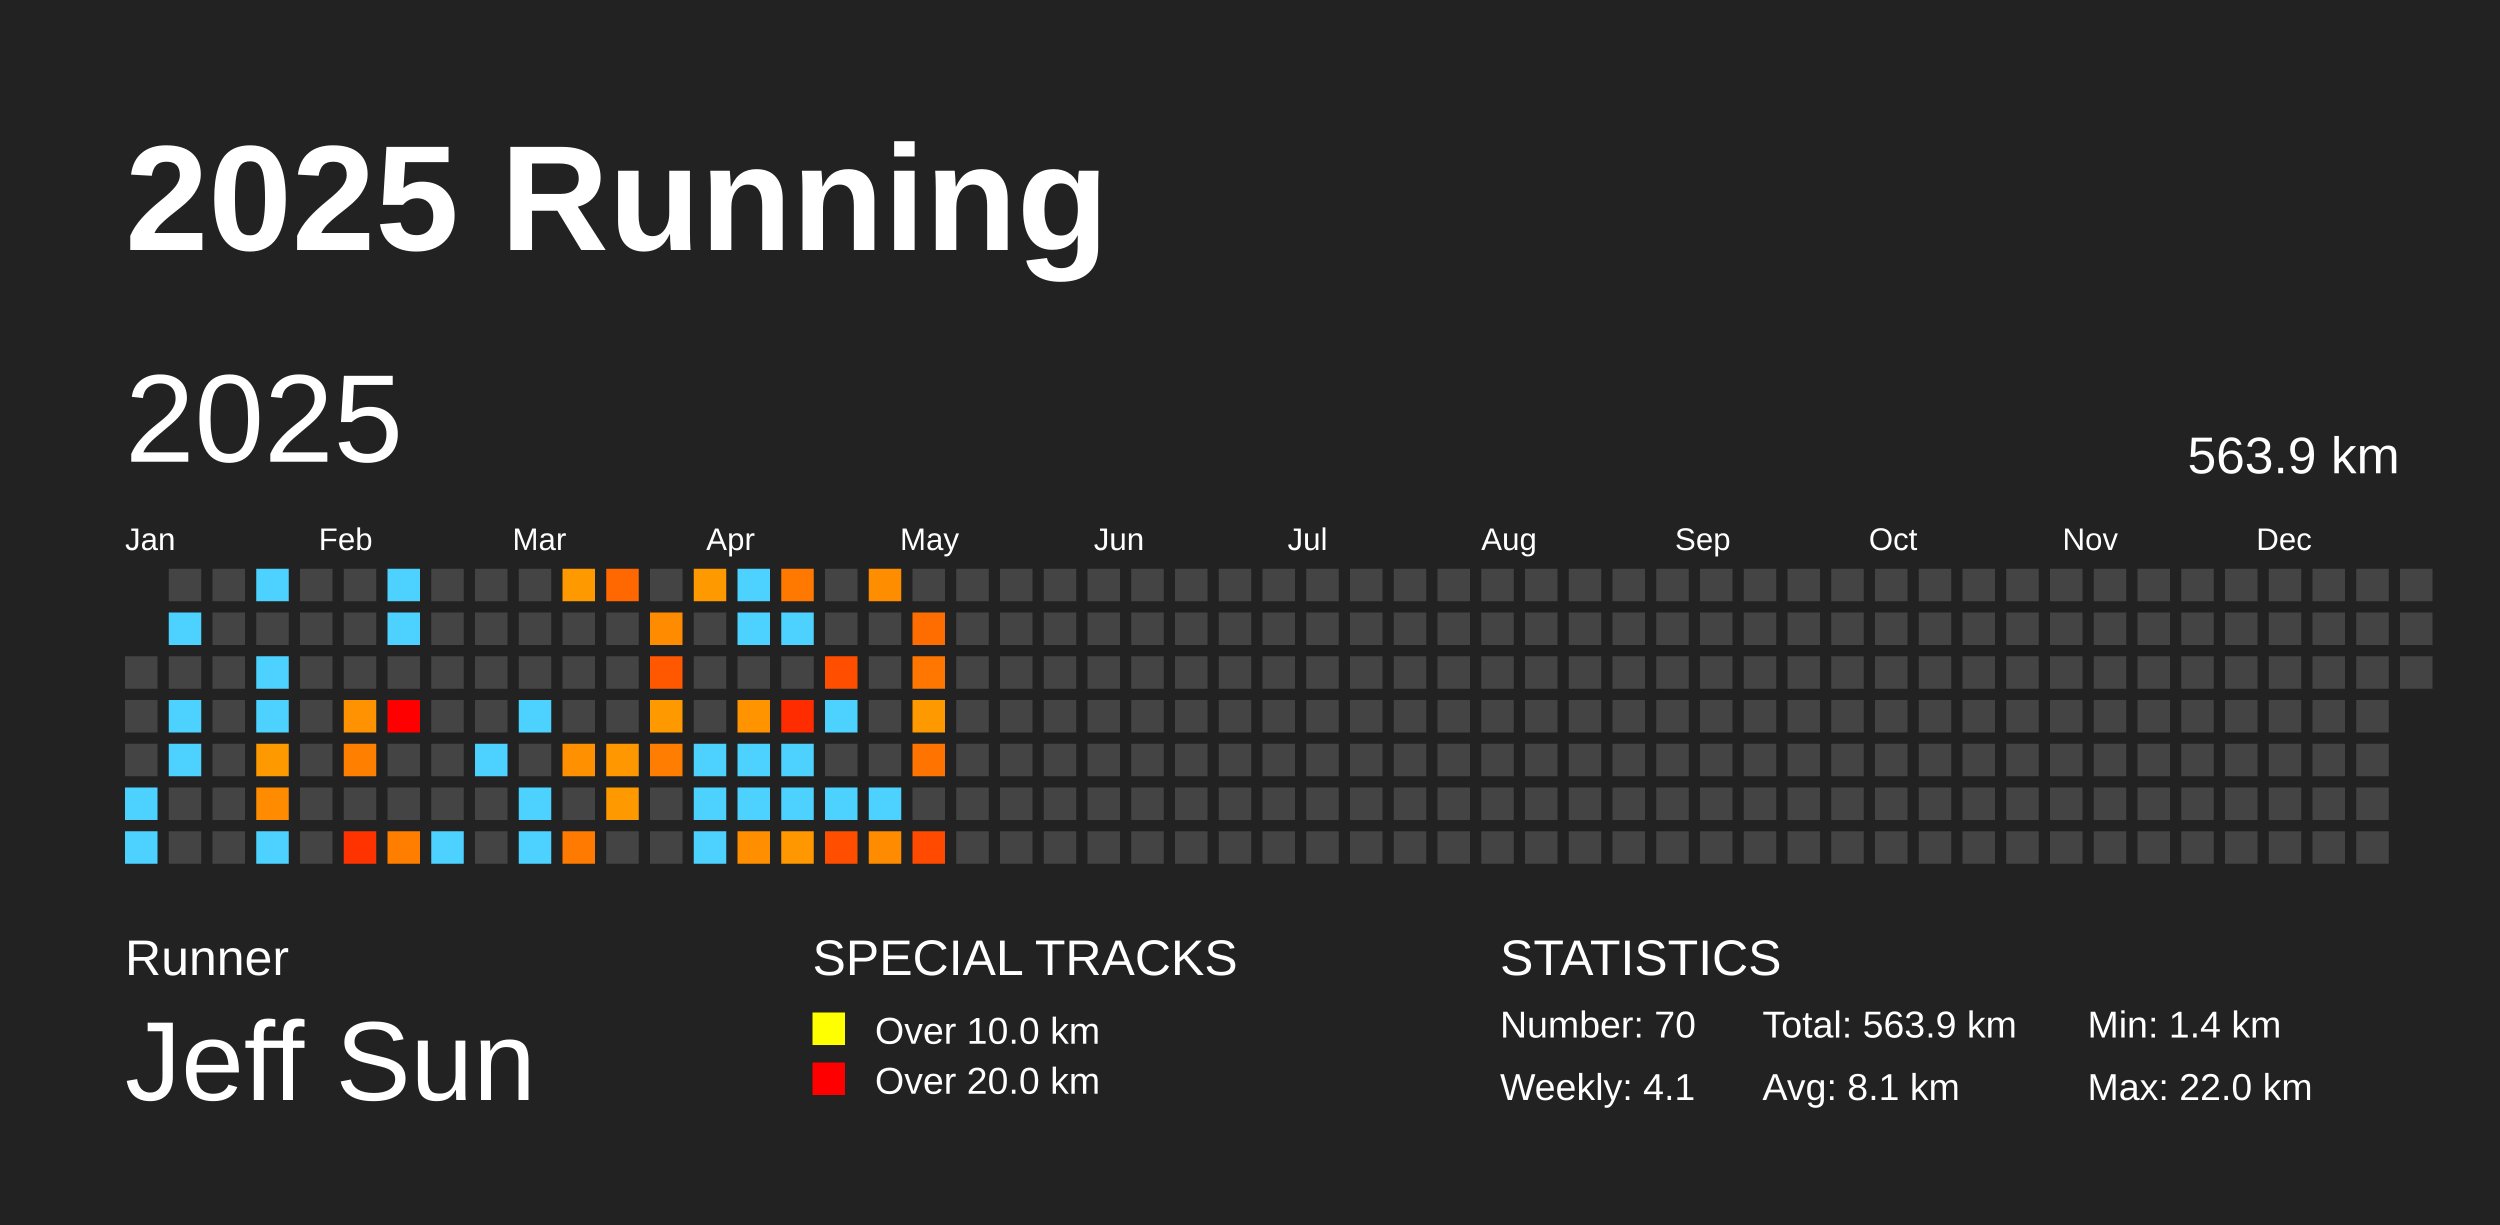
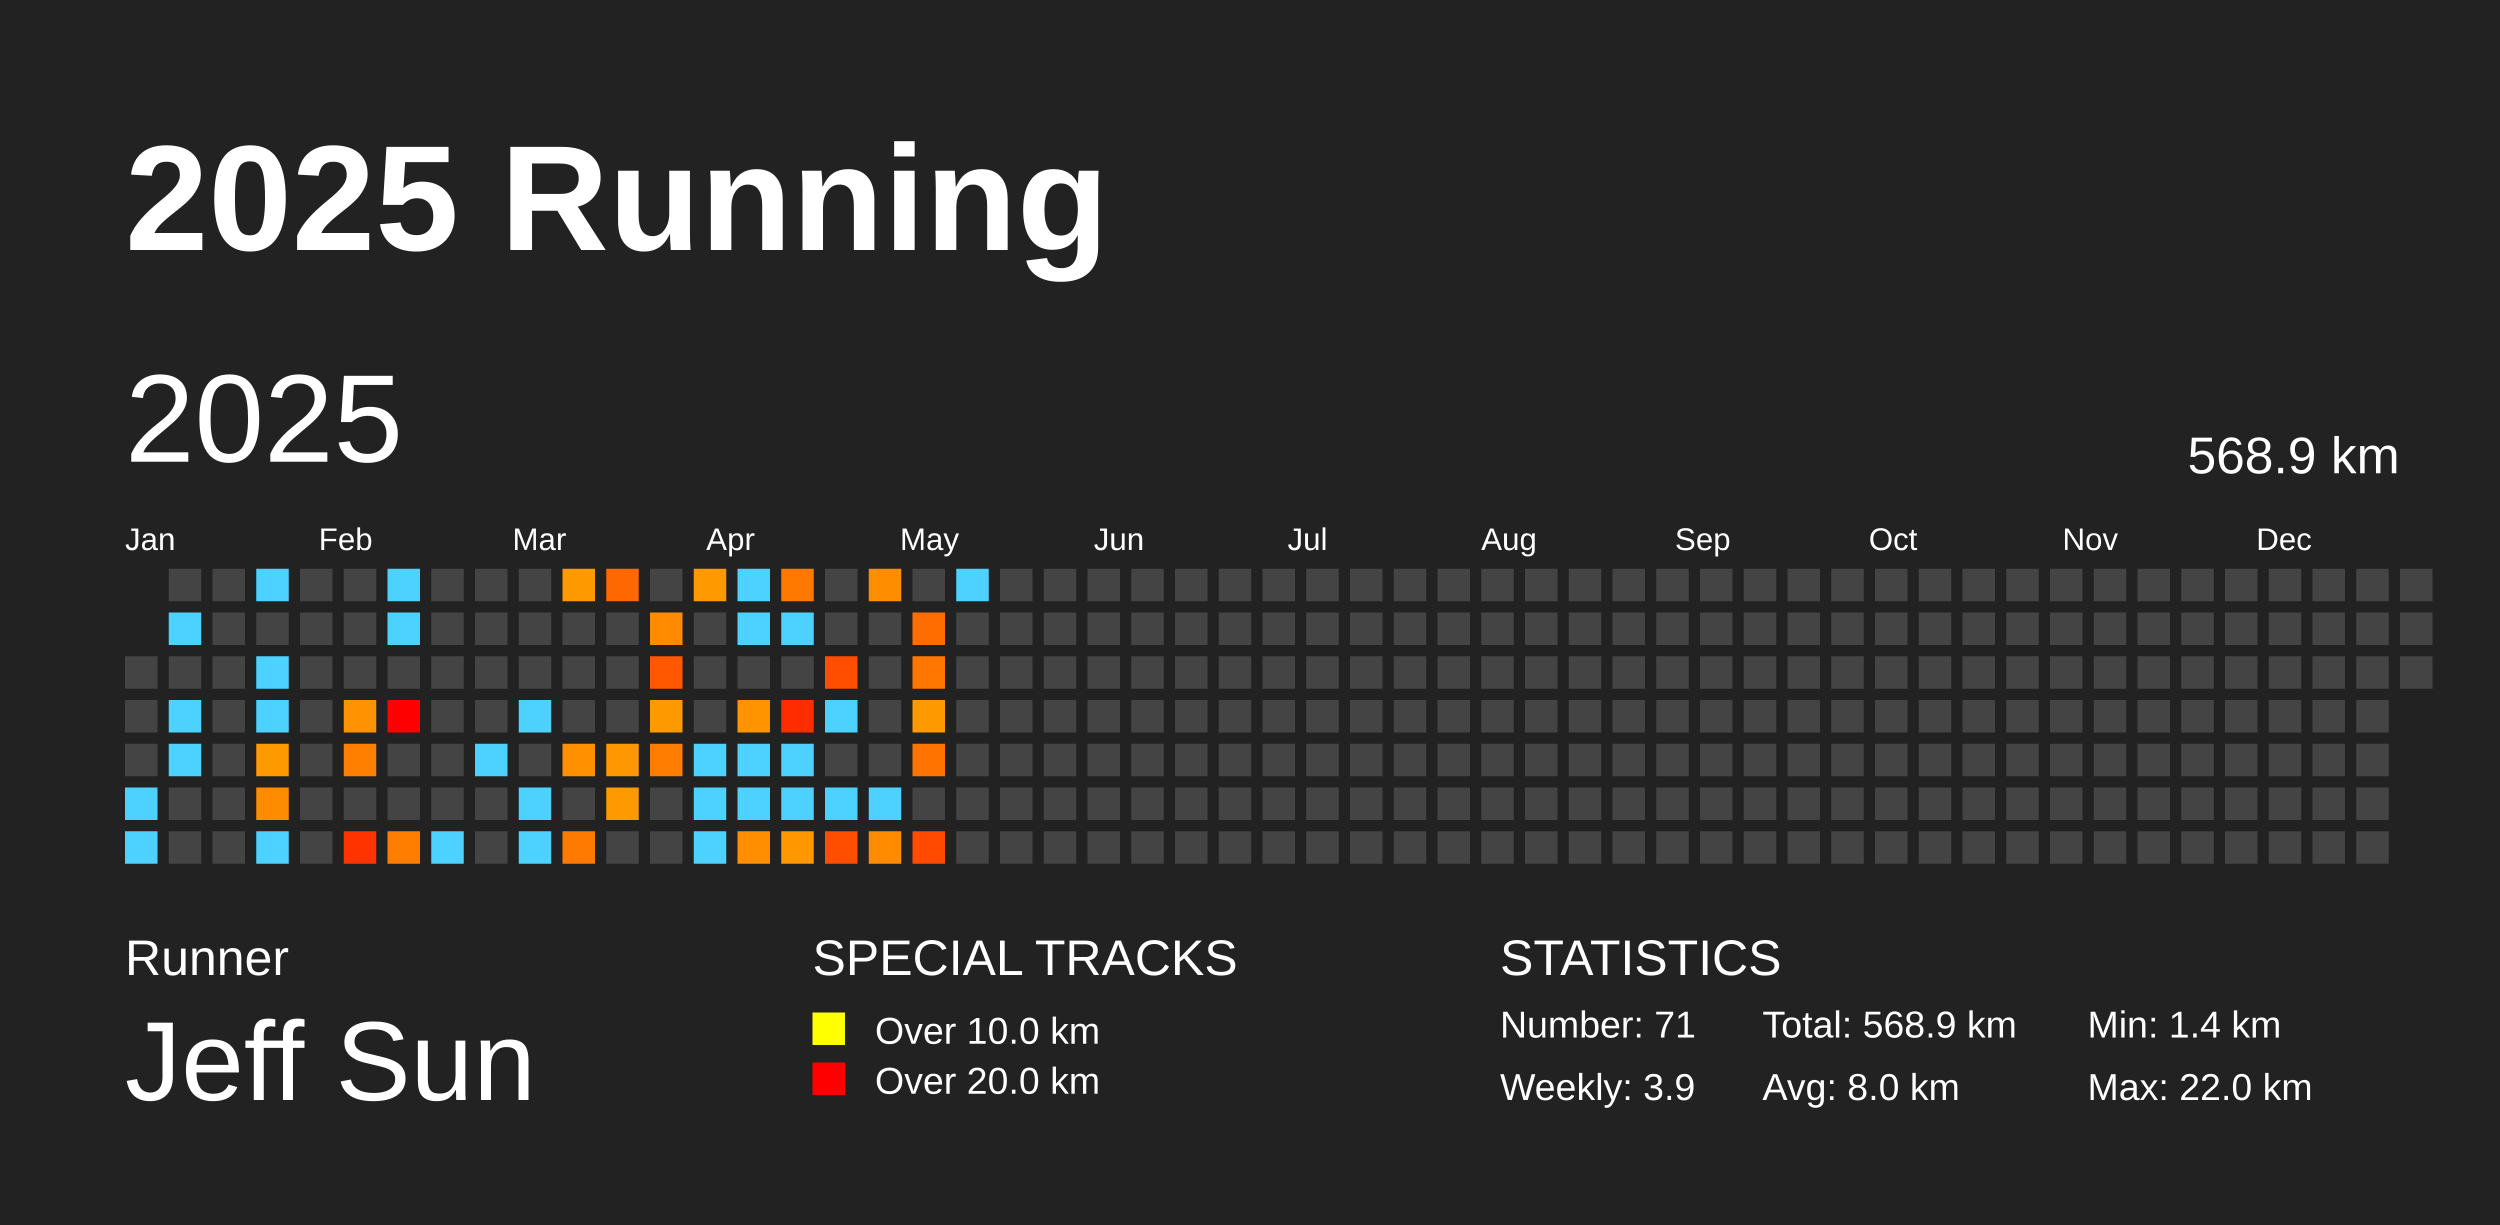
<svg xmlns="http://www.w3.org/2000/svg" baseProfile="full" height="98mm" version="1.1" viewBox="0,0,200,98" width="200mm">
  <defs />
  <rect fill="#222222" height="98" width="200" x="0" y="0" />
  <text fill="#FFFFFF" style="font-size:12px; font-family:Arial; font-weight:bold;" x="10" y="20">2025 Running</text>
  <text fill="#FFFFFF" style="font-size:4px; font-family:Arial" x="10" y="78">Runner</text>
  <text fill="#FFFFFF" style="font-size:9px; font-family:Arial" x="10" y="88">Jeff Sun</text>
  <text fill="#FFFFFF" style="font-size:4px; font-family:Arial" x="65" y="78">SPECIAL TRACKS</text>
  <rect fill="yellow" height="2.6" width="2.6" x="65" y="81" />
  <text fill="#FFFFFF" style="font-size:3px; font-family:Arial" x="70" y="83.5">Over 10.0 km</text>
  <rect fill="red" height="2.6" width="2.6" x="65" y="85" />
  <text fill="#FFFFFF" style="font-size:3px; font-family:Arial" x="70" y="87.5">Over 20.0 km</text>
  <text fill="#FFFFFF" style="font-size:4px; font-family:Arial" x="120" y="78">STATISTICS</text>
-   <text fill="#FFFFFF" style="font-size:3px; font-family:Arial" x="120" y="83">Number: 70</text>
-   <text fill="#FFFFFF" style="font-size:3px; font-family:Arial" x="120" y="88">Weekly: 4.1</text>
-   <text fill="#FFFFFF" style="font-size:3px; font-family:Arial" x="141" y="83">Total: 563.9 km</text>
-   <text fill="#FFFFFF" style="font-size:3px; font-family:Arial" x="141" y="88">Avg: 8.1 km</text>
+   <text fill="#FFFFFF" style="font-size:3px; font-family:Arial" x="120" y="83">Number: 71</text>
+   <text fill="#FFFFFF" style="font-size:3px; font-family:Arial" x="120" y="88">Weekly: 3.9</text>
+   <text fill="#FFFFFF" style="font-size:3px; font-family:Arial" x="141" y="83">Total: 568.9 km</text>
+   <text fill="#FFFFFF" style="font-size:3px; font-family:Arial" x="141" y="88">Avg: 8.0 km</text>
  <text fill="#FFFFFF" style="font-size:3px; font-family:Arial" x="167" y="83">Min: 1.4 km</text>
  <text fill="#FFFFFF" style="font-size:3px; font-family:Arial" x="167" y="88">Max: 22.0 km</text>
  <text dominant-baseline="hanging" fill="#FFFFFF" style="font-size:10.0px; font-family:Arial;" x="10" y="30">2025</text>
-   <text dominant-baseline="hanging" fill="#FFFFFF" style="font-size:4.125px; font-family:Arial;" x="175" y="35">563.9 km</text>
+   <text dominant-baseline="hanging" fill="#FFFFFF" style="font-size:4.125px; font-family:Arial;" x="175" y="35">568.9 km</text>
  <text fill="#FFFFFF" style="font-size:2.5px; font-family:Arial" x="10.0" y="44">Jan</text>
  <text fill="#FFFFFF" style="font-size:2.5px; font-family:Arial" x="25.5" y="44">Feb</text>
  <text fill="#FFFFFF" style="font-size:2.5px; font-family:Arial" x="41.0" y="44">Mar</text>
  <text fill="#FFFFFF" style="font-size:2.5px; font-family:Arial" x="56.5" y="44">Apr</text>
  <text fill="#FFFFFF" style="font-size:2.5px; font-family:Arial" x="72.0" y="44">May</text>
  <text fill="#FFFFFF" style="font-size:2.5px; font-family:Arial" x="87.5" y="44">Jun</text>
  <text fill="#FFFFFF" style="font-size:2.5px; font-family:Arial" x="103.0" y="44">Jul</text>
  <text fill="#FFFFFF" style="font-size:2.5px; font-family:Arial" x="118.5" y="44">Aug</text>
  <text fill="#FFFFFF" style="font-size:2.5px; font-family:Arial" x="134.0" y="44">Sep</text>
  <text fill="#FFFFFF" style="font-size:2.5px; font-family:Arial" x="149.5" y="44">Oct</text>
  <text fill="#FFFFFF" style="font-size:2.5px; font-family:Arial" x="165.0" y="44">Nov</text>
  <text fill="#FFFFFF" style="font-size:2.5px; font-family:Arial" x="180.5" y="44">Dec</text>
  <rect fill="#444444" height="2.6" width="2.6" x="10.0" y="52.5" />
  <rect fill="#444444" height="2.6" width="2.6" x="10.0" y="56.0" />
  <rect fill="#444444" height="2.6" width="2.6" x="10.0" y="59.5" />
  <rect fill="#4dd2ff" height="2.6" width="2.6" x="10.0" y="63.0" />
  <rect fill="#4dd2ff" height="2.6" width="2.6" x="10.0" y="66.5" />
  <rect fill="#444444" height="2.6" width="2.6" x="13.5" y="45.5" />
  <rect fill="#4dd2ff" height="2.6" width="2.6" x="13.5" y="49.0" />
  <rect fill="#444444" height="2.6" width="2.6" x="13.5" y="52.5" />
  <rect fill="#4dd2ff" height="2.6" width="2.6" x="13.5" y="56.0" />
  <rect fill="#4dd2ff" height="2.6" width="2.6" x="13.5" y="59.5" />
  <rect fill="#444444" height="2.6" width="2.6" x="13.5" y="63.0" />
  <rect fill="#444444" height="2.6" width="2.6" x="13.5" y="66.5" />
  <rect fill="#444444" height="2.6" width="2.6" x="17.0" y="45.5" />
  <rect fill="#444444" height="2.6" width="2.6" x="17.0" y="49.0" />
  <rect fill="#444444" height="2.6" width="2.6" x="17.0" y="52.5" />
  <rect fill="#444444" height="2.6" width="2.6" x="17.0" y="56.0" />
  <rect fill="#444444" height="2.6" width="2.6" x="17.0" y="59.5" />
  <rect fill="#444444" height="2.6" width="2.6" x="17.0" y="63.0" />
  <rect fill="#444444" height="2.6" width="2.6" x="17.0" y="66.5" />
  <rect fill="#4dd2ff" height="2.6" width="2.6" x="20.5" y="45.5" />
  <rect fill="#444444" height="2.6" width="2.6" x="20.5" y="49.0" />
  <rect fill="#4dd2ff" height="2.6" width="2.6" x="20.5" y="52.5" />
  <rect fill="#4dd2ff" height="2.6" width="2.6" x="20.5" y="56.0" />
  <rect fill="#ff9900" height="2.6" width="2.6" x="20.5" y="59.5" />
  <rect fill="#ff8c00" height="2.6" width="2.6" x="20.5" y="63.0" />
  <rect fill="#4dd2ff" height="2.6" width="2.6" x="20.5" y="66.5" />
  <rect fill="#444444" height="2.6" width="2.6" x="24.0" y="45.5" />
  <rect fill="#444444" height="2.6" width="2.6" x="24.0" y="49.0" />
  <rect fill="#444444" height="2.6" width="2.6" x="24.0" y="52.5" />
  <rect fill="#444444" height="2.6" width="2.6" x="24.0" y="56.0" />
  <rect fill="#444444" height="2.6" width="2.6" x="24.0" y="59.5" />
  <rect fill="#444444" height="2.6" width="2.6" x="24.0" y="63.0" />
  <rect fill="#444444" height="2.6" width="2.6" x="24.0" y="66.5" />
  <rect fill="#444444" height="2.6" width="2.6" x="27.5" y="45.5" />
  <rect fill="#444444" height="2.6" width="2.6" x="27.5" y="49.0" />
  <rect fill="#444444" height="2.6" width="2.6" x="27.5" y="52.5" />
  <rect fill="#ff9200" height="2.6" width="2.6" x="27.5" y="56.0" />
  <rect fill="#ff7f00" height="2.6" width="2.6" x="27.5" y="59.5" />
  <rect fill="#444444" height="2.6" width="2.6" x="27.5" y="63.0" />
  <rect fill="#ff3300" height="2.6" width="2.6" x="27.5" y="66.5" />
  <rect fill="#4dd2ff" height="2.6" width="2.6" x="31.0" y="45.5" />
  <rect fill="#4dd2ff" height="2.6" width="2.6" x="31.0" y="49.0" />
  <rect fill="#444444" height="2.6" width="2.6" x="31.0" y="52.5" />
  <rect fill="red" height="2.6" width="2.6" x="31.0" y="56.0" />
  <rect fill="#444444" height="2.6" width="2.6" x="31.0" y="59.5" />
  <rect fill="#444444" height="2.6" width="2.6" x="31.0" y="63.0" />
  <rect fill="#ff7e00" height="2.6" width="2.6" x="31.0" y="66.5" />
  <rect fill="#444444" height="2.6" width="2.6" x="34.5" y="45.5" />
  <rect fill="#444444" height="2.6" width="2.6" x="34.5" y="49.0" />
  <rect fill="#444444" height="2.6" width="2.6" x="34.5" y="52.5" />
  <rect fill="#444444" height="2.6" width="2.6" x="34.5" y="56.0" />
  <rect fill="#444444" height="2.6" width="2.6" x="34.5" y="59.5" />
  <rect fill="#444444" height="2.6" width="2.6" x="34.5" y="63.0" />
  <rect fill="#4dd2ff" height="2.6" width="2.6" x="34.5" y="66.5" />
  <rect fill="#444444" height="2.6" width="2.6" x="38.0" y="45.5" />
  <rect fill="#444444" height="2.6" width="2.6" x="38.0" y="49.0" />
  <rect fill="#444444" height="2.6" width="2.6" x="38.0" y="52.5" />
  <rect fill="#444444" height="2.6" width="2.6" x="38.0" y="56.0" />
  <rect fill="#4dd2ff" height="2.6" width="2.6" x="38.0" y="59.5" />
  <rect fill="#444444" height="2.6" width="2.6" x="38.0" y="63.0" />
  <rect fill="#444444" height="2.6" width="2.6" x="38.0" y="66.5" />
  <rect fill="#444444" height="2.6" width="2.6" x="41.5" y="45.5" />
  <rect fill="#444444" height="2.6" width="2.6" x="41.5" y="49.0" />
  <rect fill="#444444" height="2.6" width="2.6" x="41.5" y="52.5" />
  <rect fill="#4dd2ff" height="2.6" width="2.6" x="41.5" y="56.0" />
  <rect fill="#444444" height="2.6" width="2.6" x="41.5" y="59.5" />
  <rect fill="#4dd2ff" height="2.6" width="2.6" x="41.5" y="63.0" />
  <rect fill="#4dd2ff" height="2.6" width="2.6" x="41.5" y="66.5" />
  <rect fill="#ff9900" height="2.6" width="2.6" x="45.0" y="45.5" />
  <rect fill="#444444" height="2.6" width="2.6" x="45.0" y="49.0" />
  <rect fill="#444444" height="2.6" width="2.6" x="45.0" y="52.5" />
  <rect fill="#444444" height="2.6" width="2.6" x="45.0" y="56.0" />
  <rect fill="#ff9000" height="2.6" width="2.6" x="45.0" y="59.5" />
  <rect fill="#444444" height="2.6" width="2.6" x="45.0" y="63.0" />
  <rect fill="#ff7a00" height="2.6" width="2.6" x="45.0" y="66.5" />
  <rect fill="#ff6800" height="2.6" width="2.6" x="48.5" y="45.5" />
  <rect fill="#444444" height="2.6" width="2.6" x="48.5" y="49.0" />
  <rect fill="#444444" height="2.6" width="2.6" x="48.5" y="52.5" />
  <rect fill="#444444" height="2.6" width="2.6" x="48.5" y="56.0" />
  <rect fill="#ff9700" height="2.6" width="2.6" x="48.5" y="59.5" />
  <rect fill="#ff9900" height="2.6" width="2.6" x="48.5" y="63.0" />
  <rect fill="#444444" height="2.6" width="2.6" x="48.5" y="66.5" />
  <rect fill="#444444" height="2.6" width="2.6" x="52.0" y="45.5" />
  <rect fill="#ff8b00" height="2.6" width="2.6" x="52.0" y="49.0" />
  <rect fill="#ff5800" height="2.6" width="2.6" x="52.0" y="52.5" />
  <rect fill="#ff9900" height="2.6" width="2.6" x="52.0" y="56.0" />
  <rect fill="#ff7d00" height="2.6" width="2.6" x="52.0" y="59.5" />
  <rect fill="#444444" height="2.6" width="2.6" x="52.0" y="63.0" />
  <rect fill="#444444" height="2.6" width="2.6" x="52.0" y="66.5" />
  <rect fill="#ff9900" height="2.6" width="2.6" x="55.5" y="45.5" />
  <rect fill="#444444" height="2.6" width="2.6" x="55.5" y="49.0" />
  <rect fill="#444444" height="2.6" width="2.6" x="55.5" y="52.5" />
  <rect fill="#444444" height="2.6" width="2.6" x="55.5" y="56.0" />
  <rect fill="#4dd2ff" height="2.6" width="2.6" x="55.5" y="59.5" />
  <rect fill="#4dd2ff" height="2.6" width="2.6" x="55.5" y="63.0" />
  <rect fill="#4dd2ff" height="2.6" width="2.6" x="55.5" y="66.5" />
  <rect fill="#4dd2ff" height="2.6" width="2.6" x="59.0" y="45.5" />
  <rect fill="#4dd2ff" height="2.6" width="2.6" x="59.0" y="49.0" />
  <rect fill="#444444" height="2.6" width="2.6" x="59.0" y="52.5" />
  <rect fill="#ff9300" height="2.6" width="2.6" x="59.0" y="56.0" />
  <rect fill="#4dd2ff" height="2.6" width="2.6" x="59.0" y="59.5" />
  <rect fill="#4dd2ff" height="2.6" width="2.6" x="59.0" y="63.0" />
  <rect fill="#ff8e00" height="2.6" width="2.6" x="59.0" y="66.5" />
  <rect fill="#ff7900" height="2.6" width="2.6" x="62.5" y="45.5" />
  <rect fill="#4dd2ff" height="2.6" width="2.6" x="62.5" y="49.0" />
  <rect fill="#444444" height="2.6" width="2.6" x="62.5" y="52.5" />
  <rect fill="#ff2c00" height="2.6" width="2.6" x="62.5" y="56.0" />
  <rect fill="#4dd2ff" height="2.6" width="2.6" x="62.5" y="59.5" />
  <rect fill="#4dd2ff" height="2.6" width="2.6" x="62.5" y="63.0" />
  <rect fill="#ff9700" height="2.6" width="2.6" x="62.5" y="66.5" />
  <rect fill="#444444" height="2.6" width="2.6" x="66.0" y="45.5" />
  <rect fill="#444444" height="2.6" width="2.6" x="66.0" y="49.0" />
  <rect fill="#ff4e00" height="2.6" width="2.6" x="66.0" y="52.5" />
  <rect fill="#4dd2ff" height="2.6" width="2.6" x="66.0" y="56.0" />
  <rect fill="#444444" height="2.6" width="2.6" x="66.0" y="59.5" />
  <rect fill="#4dd2ff" height="2.6" width="2.6" x="66.0" y="63.0" />
  <rect fill="#ff4e00" height="2.6" width="2.6" x="66.0" y="66.5" />
  <rect fill="#ff8d00" height="2.6" width="2.6" x="69.5" y="45.5" />
  <rect fill="#444444" height="2.6" width="2.6" x="69.5" y="49.0" />
  <rect fill="#444444" height="2.6" width="2.6" x="69.5" y="52.5" />
  <rect fill="#444444" height="2.6" width="2.6" x="69.5" y="56.0" />
  <rect fill="#444444" height="2.6" width="2.6" x="69.5" y="59.5" />
  <rect fill="#4dd2ff" height="2.6" width="2.6" x="69.5" y="63.0" />
  <rect fill="#ff8c00" height="2.6" width="2.6" x="69.5" y="66.5" />
  <rect fill="#444444" height="2.6" width="2.6" x="73.0" y="45.5" />
  <rect fill="#ff6d00" height="2.6" width="2.6" x="73.0" y="49.0" />
  <rect fill="#ff7700" height="2.6" width="2.6" x="73.0" y="52.5" />
  <rect fill="#ff9900" height="2.6" width="2.6" x="73.0" y="56.0" />
  <rect fill="#ff7400" height="2.6" width="2.6" x="73.0" y="59.5" />
  <rect fill="#444444" height="2.6" width="2.6" x="73.0" y="63.0" />
  <rect fill="#ff4a00" height="2.6" width="2.6" x="73.0" y="66.5" />
-   <rect fill="#444444" height="2.6" width="2.6" x="76.5" y="45.5" />
+   <rect fill="#4dd2ff" height="2.6" width="2.6" x="76.5" y="45.5" />
  <rect fill="#444444" height="2.6" width="2.6" x="76.5" y="49.0" />
  <rect fill="#444444" height="2.6" width="2.6" x="76.5" y="52.5" />
  <rect fill="#444444" height="2.6" width="2.6" x="76.5" y="56.0" />
  <rect fill="#444444" height="2.6" width="2.6" x="76.5" y="59.5" />
  <rect fill="#444444" height="2.6" width="2.6" x="76.5" y="63.0" />
  <rect fill="#444444" height="2.6" width="2.6" x="76.5" y="66.5" />
  <rect fill="#444444" height="2.6" width="2.6" x="80.0" y="45.5" />
  <rect fill="#444444" height="2.6" width="2.6" x="80.0" y="49.0" />
  <rect fill="#444444" height="2.6" width="2.6" x="80.0" y="52.5" />
  <rect fill="#444444" height="2.6" width="2.6" x="80.0" y="56.0" />
  <rect fill="#444444" height="2.6" width="2.6" x="80.0" y="59.5" />
  <rect fill="#444444" height="2.6" width="2.6" x="80.0" y="63.0" />
  <rect fill="#444444" height="2.6" width="2.6" x="80.0" y="66.5" />
  <rect fill="#444444" height="2.6" width="2.6" x="83.5" y="45.5" />
  <rect fill="#444444" height="2.6" width="2.6" x="83.5" y="49.0" />
  <rect fill="#444444" height="2.6" width="2.6" x="83.5" y="52.5" />
  <rect fill="#444444" height="2.6" width="2.6" x="83.5" y="56.0" />
  <rect fill="#444444" height="2.6" width="2.6" x="83.5" y="59.5" />
  <rect fill="#444444" height="2.6" width="2.6" x="83.5" y="63.0" />
  <rect fill="#444444" height="2.6" width="2.6" x="83.5" y="66.5" />
  <rect fill="#444444" height="2.6" width="2.6" x="87.0" y="45.5" />
  <rect fill="#444444" height="2.6" width="2.6" x="87.0" y="49.0" />
  <rect fill="#444444" height="2.6" width="2.6" x="87.0" y="52.5" />
  <rect fill="#444444" height="2.6" width="2.6" x="87.0" y="56.0" />
  <rect fill="#444444" height="2.6" width="2.6" x="87.0" y="59.5" />
  <rect fill="#444444" height="2.6" width="2.6" x="87.0" y="63.0" />
  <rect fill="#444444" height="2.6" width="2.6" x="87.0" y="66.5" />
  <rect fill="#444444" height="2.6" width="2.6" x="90.5" y="45.5" />
  <rect fill="#444444" height="2.6" width="2.6" x="90.5" y="49.0" />
  <rect fill="#444444" height="2.6" width="2.6" x="90.5" y="52.5" />
  <rect fill="#444444" height="2.6" width="2.6" x="90.5" y="56.0" />
  <rect fill="#444444" height="2.6" width="2.6" x="90.5" y="59.5" />
  <rect fill="#444444" height="2.6" width="2.6" x="90.5" y="63.0" />
  <rect fill="#444444" height="2.6" width="2.6" x="90.5" y="66.5" />
  <rect fill="#444444" height="2.6" width="2.6" x="94.0" y="45.5" />
  <rect fill="#444444" height="2.6" width="2.6" x="94.0" y="49.0" />
  <rect fill="#444444" height="2.6" width="2.6" x="94.0" y="52.5" />
  <rect fill="#444444" height="2.6" width="2.6" x="94.0" y="56.0" />
  <rect fill="#444444" height="2.6" width="2.6" x="94.0" y="59.5" />
  <rect fill="#444444" height="2.6" width="2.6" x="94.0" y="63.0" />
  <rect fill="#444444" height="2.6" width="2.6" x="94.0" y="66.5" />
  <rect fill="#444444" height="2.6" width="2.6" x="97.5" y="45.5" />
  <rect fill="#444444" height="2.6" width="2.6" x="97.5" y="49.0" />
  <rect fill="#444444" height="2.6" width="2.6" x="97.5" y="52.5" />
  <rect fill="#444444" height="2.6" width="2.6" x="97.5" y="56.0" />
  <rect fill="#444444" height="2.6" width="2.6" x="97.5" y="59.5" />
  <rect fill="#444444" height="2.6" width="2.6" x="97.5" y="63.0" />
  <rect fill="#444444" height="2.6" width="2.6" x="97.5" y="66.5" />
  <rect fill="#444444" height="2.6" width="2.6" x="101.0" y="45.5" />
  <rect fill="#444444" height="2.6" width="2.6" x="101.0" y="49.0" />
  <rect fill="#444444" height="2.6" width="2.6" x="101.0" y="52.5" />
  <rect fill="#444444" height="2.6" width="2.6" x="101.0" y="56.0" />
  <rect fill="#444444" height="2.6" width="2.6" x="101.0" y="59.5" />
  <rect fill="#444444" height="2.6" width="2.6" x="101.0" y="63.0" />
  <rect fill="#444444" height="2.6" width="2.6" x="101.0" y="66.5" />
  <rect fill="#444444" height="2.6" width="2.6" x="104.5" y="45.5" />
  <rect fill="#444444" height="2.6" width="2.6" x="104.5" y="49.0" />
  <rect fill="#444444" height="2.6" width="2.6" x="104.5" y="52.5" />
  <rect fill="#444444" height="2.6" width="2.6" x="104.5" y="56.0" />
  <rect fill="#444444" height="2.6" width="2.6" x="104.5" y="59.5" />
  <rect fill="#444444" height="2.6" width="2.6" x="104.5" y="63.0" />
  <rect fill="#444444" height="2.6" width="2.6" x="104.5" y="66.5" />
  <rect fill="#444444" height="2.6" width="2.6" x="108.0" y="45.5" />
  <rect fill="#444444" height="2.6" width="2.6" x="108.0" y="49.0" />
  <rect fill="#444444" height="2.6" width="2.6" x="108.0" y="52.5" />
  <rect fill="#444444" height="2.6" width="2.6" x="108.0" y="56.0" />
  <rect fill="#444444" height="2.6" width="2.6" x="108.0" y="59.5" />
  <rect fill="#444444" height="2.6" width="2.6" x="108.0" y="63.0" />
  <rect fill="#444444" height="2.6" width="2.6" x="108.0" y="66.5" />
  <rect fill="#444444" height="2.6" width="2.6" x="111.5" y="45.5" />
  <rect fill="#444444" height="2.6" width="2.6" x="111.5" y="49.0" />
  <rect fill="#444444" height="2.6" width="2.6" x="111.5" y="52.5" />
  <rect fill="#444444" height="2.6" width="2.6" x="111.5" y="56.0" />
  <rect fill="#444444" height="2.6" width="2.6" x="111.5" y="59.5" />
  <rect fill="#444444" height="2.6" width="2.6" x="111.5" y="63.0" />
  <rect fill="#444444" height="2.6" width="2.6" x="111.5" y="66.5" />
  <rect fill="#444444" height="2.6" width="2.6" x="115.0" y="45.5" />
  <rect fill="#444444" height="2.6" width="2.6" x="115.0" y="49.0" />
  <rect fill="#444444" height="2.6" width="2.6" x="115.0" y="52.5" />
  <rect fill="#444444" height="2.6" width="2.6" x="115.0" y="56.0" />
  <rect fill="#444444" height="2.6" width="2.6" x="115.0" y="59.5" />
  <rect fill="#444444" height="2.6" width="2.6" x="115.0" y="63.0" />
  <rect fill="#444444" height="2.6" width="2.6" x="115.0" y="66.5" />
  <rect fill="#444444" height="2.6" width="2.6" x="118.5" y="45.5" />
  <rect fill="#444444" height="2.6" width="2.6" x="118.5" y="49.0" />
  <rect fill="#444444" height="2.6" width="2.6" x="118.5" y="52.5" />
  <rect fill="#444444" height="2.6" width="2.6" x="118.5" y="56.0" />
  <rect fill="#444444" height="2.6" width="2.6" x="118.5" y="59.5" />
  <rect fill="#444444" height="2.6" width="2.6" x="118.5" y="63.0" />
  <rect fill="#444444" height="2.6" width="2.6" x="118.5" y="66.5" />
  <rect fill="#444444" height="2.6" width="2.6" x="122.0" y="45.5" />
  <rect fill="#444444" height="2.6" width="2.6" x="122.0" y="49.0" />
  <rect fill="#444444" height="2.6" width="2.6" x="122.0" y="52.5" />
  <rect fill="#444444" height="2.6" width="2.6" x="122.0" y="56.0" />
  <rect fill="#444444" height="2.6" width="2.6" x="122.0" y="59.5" />
  <rect fill="#444444" height="2.6" width="2.6" x="122.0" y="63.0" />
  <rect fill="#444444" height="2.6" width="2.6" x="122.0" y="66.5" />
  <rect fill="#444444" height="2.6" width="2.6" x="125.5" y="45.5" />
  <rect fill="#444444" height="2.6" width="2.6" x="125.5" y="49.0" />
  <rect fill="#444444" height="2.6" width="2.6" x="125.5" y="52.5" />
  <rect fill="#444444" height="2.6" width="2.6" x="125.5" y="56.0" />
  <rect fill="#444444" height="2.6" width="2.6" x="125.5" y="59.5" />
  <rect fill="#444444" height="2.6" width="2.6" x="125.5" y="63.0" />
  <rect fill="#444444" height="2.6" width="2.6" x="125.5" y="66.5" />
  <rect fill="#444444" height="2.6" width="2.6" x="129.0" y="45.5" />
  <rect fill="#444444" height="2.6" width="2.6" x="129.0" y="49.0" />
  <rect fill="#444444" height="2.6" width="2.6" x="129.0" y="52.5" />
  <rect fill="#444444" height="2.6" width="2.6" x="129.0" y="56.0" />
  <rect fill="#444444" height="2.6" width="2.6" x="129.0" y="59.5" />
  <rect fill="#444444" height="2.6" width="2.6" x="129.0" y="63.0" />
  <rect fill="#444444" height="2.6" width="2.6" x="129.0" y="66.5" />
  <rect fill="#444444" height="2.6" width="2.6" x="132.5" y="45.5" />
  <rect fill="#444444" height="2.6" width="2.6" x="132.5" y="49.0" />
  <rect fill="#444444" height="2.6" width="2.6" x="132.5" y="52.5" />
  <rect fill="#444444" height="2.6" width="2.6" x="132.5" y="56.0" />
  <rect fill="#444444" height="2.6" width="2.6" x="132.5" y="59.5" />
  <rect fill="#444444" height="2.6" width="2.6" x="132.5" y="63.0" />
  <rect fill="#444444" height="2.6" width="2.6" x="132.5" y="66.5" />
  <rect fill="#444444" height="2.6" width="2.6" x="136.0" y="45.5" />
  <rect fill="#444444" height="2.6" width="2.6" x="136.0" y="49.0" />
  <rect fill="#444444" height="2.6" width="2.6" x="136.0" y="52.5" />
  <rect fill="#444444" height="2.6" width="2.6" x="136.0" y="56.0" />
  <rect fill="#444444" height="2.6" width="2.6" x="136.0" y="59.5" />
  <rect fill="#444444" height="2.6" width="2.6" x="136.0" y="63.0" />
  <rect fill="#444444" height="2.6" width="2.6" x="136.0" y="66.5" />
  <rect fill="#444444" height="2.6" width="2.6" x="139.5" y="45.5" />
  <rect fill="#444444" height="2.6" width="2.6" x="139.5" y="49.0" />
  <rect fill="#444444" height="2.6" width="2.6" x="139.5" y="52.5" />
  <rect fill="#444444" height="2.6" width="2.6" x="139.5" y="56.0" />
  <rect fill="#444444" height="2.6" width="2.6" x="139.5" y="59.5" />
  <rect fill="#444444" height="2.6" width="2.6" x="139.5" y="63.0" />
  <rect fill="#444444" height="2.6" width="2.6" x="139.5" y="66.5" />
  <rect fill="#444444" height="2.6" width="2.6" x="143.0" y="45.5" />
  <rect fill="#444444" height="2.6" width="2.6" x="143.0" y="49.0" />
  <rect fill="#444444" height="2.6" width="2.6" x="143.0" y="52.5" />
  <rect fill="#444444" height="2.6" width="2.6" x="143.0" y="56.0" />
  <rect fill="#444444" height="2.6" width="2.6" x="143.0" y="59.5" />
  <rect fill="#444444" height="2.6" width="2.6" x="143.0" y="63.0" />
  <rect fill="#444444" height="2.6" width="2.6" x="143.0" y="66.5" />
  <rect fill="#444444" height="2.6" width="2.6" x="146.5" y="45.5" />
  <rect fill="#444444" height="2.6" width="2.6" x="146.5" y="49.0" />
  <rect fill="#444444" height="2.6" width="2.6" x="146.5" y="52.5" />
  <rect fill="#444444" height="2.6" width="2.6" x="146.5" y="56.0" />
  <rect fill="#444444" height="2.6" width="2.6" x="146.5" y="59.5" />
  <rect fill="#444444" height="2.6" width="2.6" x="146.5" y="63.0" />
  <rect fill="#444444" height="2.6" width="2.6" x="146.5" y="66.5" />
  <rect fill="#444444" height="2.6" width="2.6" x="150.0" y="45.5" />
  <rect fill="#444444" height="2.6" width="2.6" x="150.0" y="49.0" />
  <rect fill="#444444" height="2.6" width="2.6" x="150.0" y="52.5" />
  <rect fill="#444444" height="2.6" width="2.6" x="150.0" y="56.0" />
  <rect fill="#444444" height="2.6" width="2.6" x="150.0" y="59.5" />
  <rect fill="#444444" height="2.6" width="2.6" x="150.0" y="63.0" />
  <rect fill="#444444" height="2.6" width="2.6" x="150.0" y="66.5" />
  <rect fill="#444444" height="2.6" width="2.6" x="153.5" y="45.5" />
  <rect fill="#444444" height="2.6" width="2.6" x="153.5" y="49.0" />
  <rect fill="#444444" height="2.6" width="2.6" x="153.5" y="52.5" />
  <rect fill="#444444" height="2.6" width="2.6" x="153.5" y="56.0" />
  <rect fill="#444444" height="2.6" width="2.6" x="153.5" y="59.5" />
  <rect fill="#444444" height="2.6" width="2.6" x="153.5" y="63.0" />
  <rect fill="#444444" height="2.6" width="2.6" x="153.5" y="66.5" />
  <rect fill="#444444" height="2.6" width="2.6" x="157.0" y="45.5" />
  <rect fill="#444444" height="2.6" width="2.6" x="157.0" y="49.0" />
  <rect fill="#444444" height="2.6" width="2.6" x="157.0" y="52.5" />
  <rect fill="#444444" height="2.6" width="2.6" x="157.0" y="56.0" />
  <rect fill="#444444" height="2.6" width="2.6" x="157.0" y="59.5" />
  <rect fill="#444444" height="2.6" width="2.6" x="157.0" y="63.0" />
  <rect fill="#444444" height="2.6" width="2.6" x="157.0" y="66.5" />
  <rect fill="#444444" height="2.6" width="2.6" x="160.5" y="45.5" />
  <rect fill="#444444" height="2.6" width="2.6" x="160.5" y="49.0" />
  <rect fill="#444444" height="2.6" width="2.6" x="160.5" y="52.5" />
  <rect fill="#444444" height="2.6" width="2.6" x="160.5" y="56.0" />
  <rect fill="#444444" height="2.6" width="2.6" x="160.5" y="59.5" />
  <rect fill="#444444" height="2.6" width="2.6" x="160.5" y="63.0" />
  <rect fill="#444444" height="2.6" width="2.6" x="160.5" y="66.5" />
  <rect fill="#444444" height="2.6" width="2.6" x="164.0" y="45.5" />
  <rect fill="#444444" height="2.6" width="2.6" x="164.0" y="49.0" />
  <rect fill="#444444" height="2.6" width="2.6" x="164.0" y="52.5" />
  <rect fill="#444444" height="2.6" width="2.6" x="164.0" y="56.0" />
  <rect fill="#444444" height="2.6" width="2.6" x="164.0" y="59.5" />
  <rect fill="#444444" height="2.6" width="2.6" x="164.0" y="63.0" />
  <rect fill="#444444" height="2.6" width="2.6" x="164.0" y="66.5" />
  <rect fill="#444444" height="2.6" width="2.6" x="167.5" y="45.5" />
  <rect fill="#444444" height="2.6" width="2.6" x="167.5" y="49.0" />
  <rect fill="#444444" height="2.6" width="2.6" x="167.5" y="52.5" />
  <rect fill="#444444" height="2.6" width="2.6" x="167.5" y="56.0" />
  <rect fill="#444444" height="2.6" width="2.6" x="167.5" y="59.5" />
  <rect fill="#444444" height="2.6" width="2.6" x="167.5" y="63.0" />
  <rect fill="#444444" height="2.6" width="2.6" x="167.5" y="66.5" />
  <rect fill="#444444" height="2.6" width="2.6" x="171.0" y="45.5" />
  <rect fill="#444444" height="2.6" width="2.6" x="171.0" y="49.0" />
  <rect fill="#444444" height="2.6" width="2.6" x="171.0" y="52.5" />
  <rect fill="#444444" height="2.6" width="2.6" x="171.0" y="56.0" />
  <rect fill="#444444" height="2.6" width="2.6" x="171.0" y="59.5" />
  <rect fill="#444444" height="2.6" width="2.6" x="171.0" y="63.0" />
  <rect fill="#444444" height="2.6" width="2.6" x="171.0" y="66.5" />
  <rect fill="#444444" height="2.6" width="2.6" x="174.5" y="45.5" />
  <rect fill="#444444" height="2.6" width="2.6" x="174.5" y="49.0" />
  <rect fill="#444444" height="2.6" width="2.6" x="174.5" y="52.5" />
  <rect fill="#444444" height="2.6" width="2.6" x="174.5" y="56.0" />
  <rect fill="#444444" height="2.6" width="2.6" x="174.5" y="59.5" />
  <rect fill="#444444" height="2.6" width="2.6" x="174.5" y="63.0" />
  <rect fill="#444444" height="2.6" width="2.6" x="174.5" y="66.5" />
  <rect fill="#444444" height="2.6" width="2.6" x="178.0" y="45.5" />
  <rect fill="#444444" height="2.6" width="2.6" x="178.0" y="49.0" />
  <rect fill="#444444" height="2.6" width="2.6" x="178.0" y="52.5" />
  <rect fill="#444444" height="2.6" width="2.6" x="178.0" y="56.0" />
  <rect fill="#444444" height="2.6" width="2.6" x="178.0" y="59.5" />
  <rect fill="#444444" height="2.6" width="2.6" x="178.0" y="63.0" />
  <rect fill="#444444" height="2.6" width="2.6" x="178.0" y="66.5" />
  <rect fill="#444444" height="2.6" width="2.6" x="181.5" y="45.5" />
  <rect fill="#444444" height="2.6" width="2.6" x="181.5" y="49.0" />
  <rect fill="#444444" height="2.6" width="2.6" x="181.5" y="52.5" />
  <rect fill="#444444" height="2.6" width="2.6" x="181.5" y="56.0" />
  <rect fill="#444444" height="2.6" width="2.6" x="181.5" y="59.5" />
  <rect fill="#444444" height="2.6" width="2.6" x="181.5" y="63.0" />
  <rect fill="#444444" height="2.6" width="2.6" x="181.5" y="66.5" />
  <rect fill="#444444" height="2.6" width="2.6" x="185.0" y="45.5" />
  <rect fill="#444444" height="2.6" width="2.6" x="185.0" y="49.0" />
  <rect fill="#444444" height="2.6" width="2.6" x="185.0" y="52.5" />
  <rect fill="#444444" height="2.6" width="2.6" x="185.0" y="56.0" />
  <rect fill="#444444" height="2.6" width="2.6" x="185.0" y="59.5" />
  <rect fill="#444444" height="2.6" width="2.6" x="185.0" y="63.0" />
  <rect fill="#444444" height="2.6" width="2.6" x="185.0" y="66.5" />
  <rect fill="#444444" height="2.6" width="2.6" x="188.5" y="45.5" />
  <rect fill="#444444" height="2.6" width="2.6" x="188.5" y="49.0" />
  <rect fill="#444444" height="2.6" width="2.6" x="188.5" y="52.5" />
  <rect fill="#444444" height="2.6" width="2.6" x="188.5" y="56.0" />
  <rect fill="#444444" height="2.6" width="2.6" x="188.5" y="59.5" />
  <rect fill="#444444" height="2.6" width="2.6" x="188.5" y="63.0" />
  <rect fill="#444444" height="2.6" width="2.6" x="188.5" y="66.5" />
  <rect fill="#444444" height="2.6" width="2.6" x="192.0" y="45.5" />
  <rect fill="#444444" height="2.6" width="2.6" x="192.0" y="49.0" />
  <rect fill="#444444" height="2.6" width="2.6" x="192.0" y="52.5" />
</svg>
